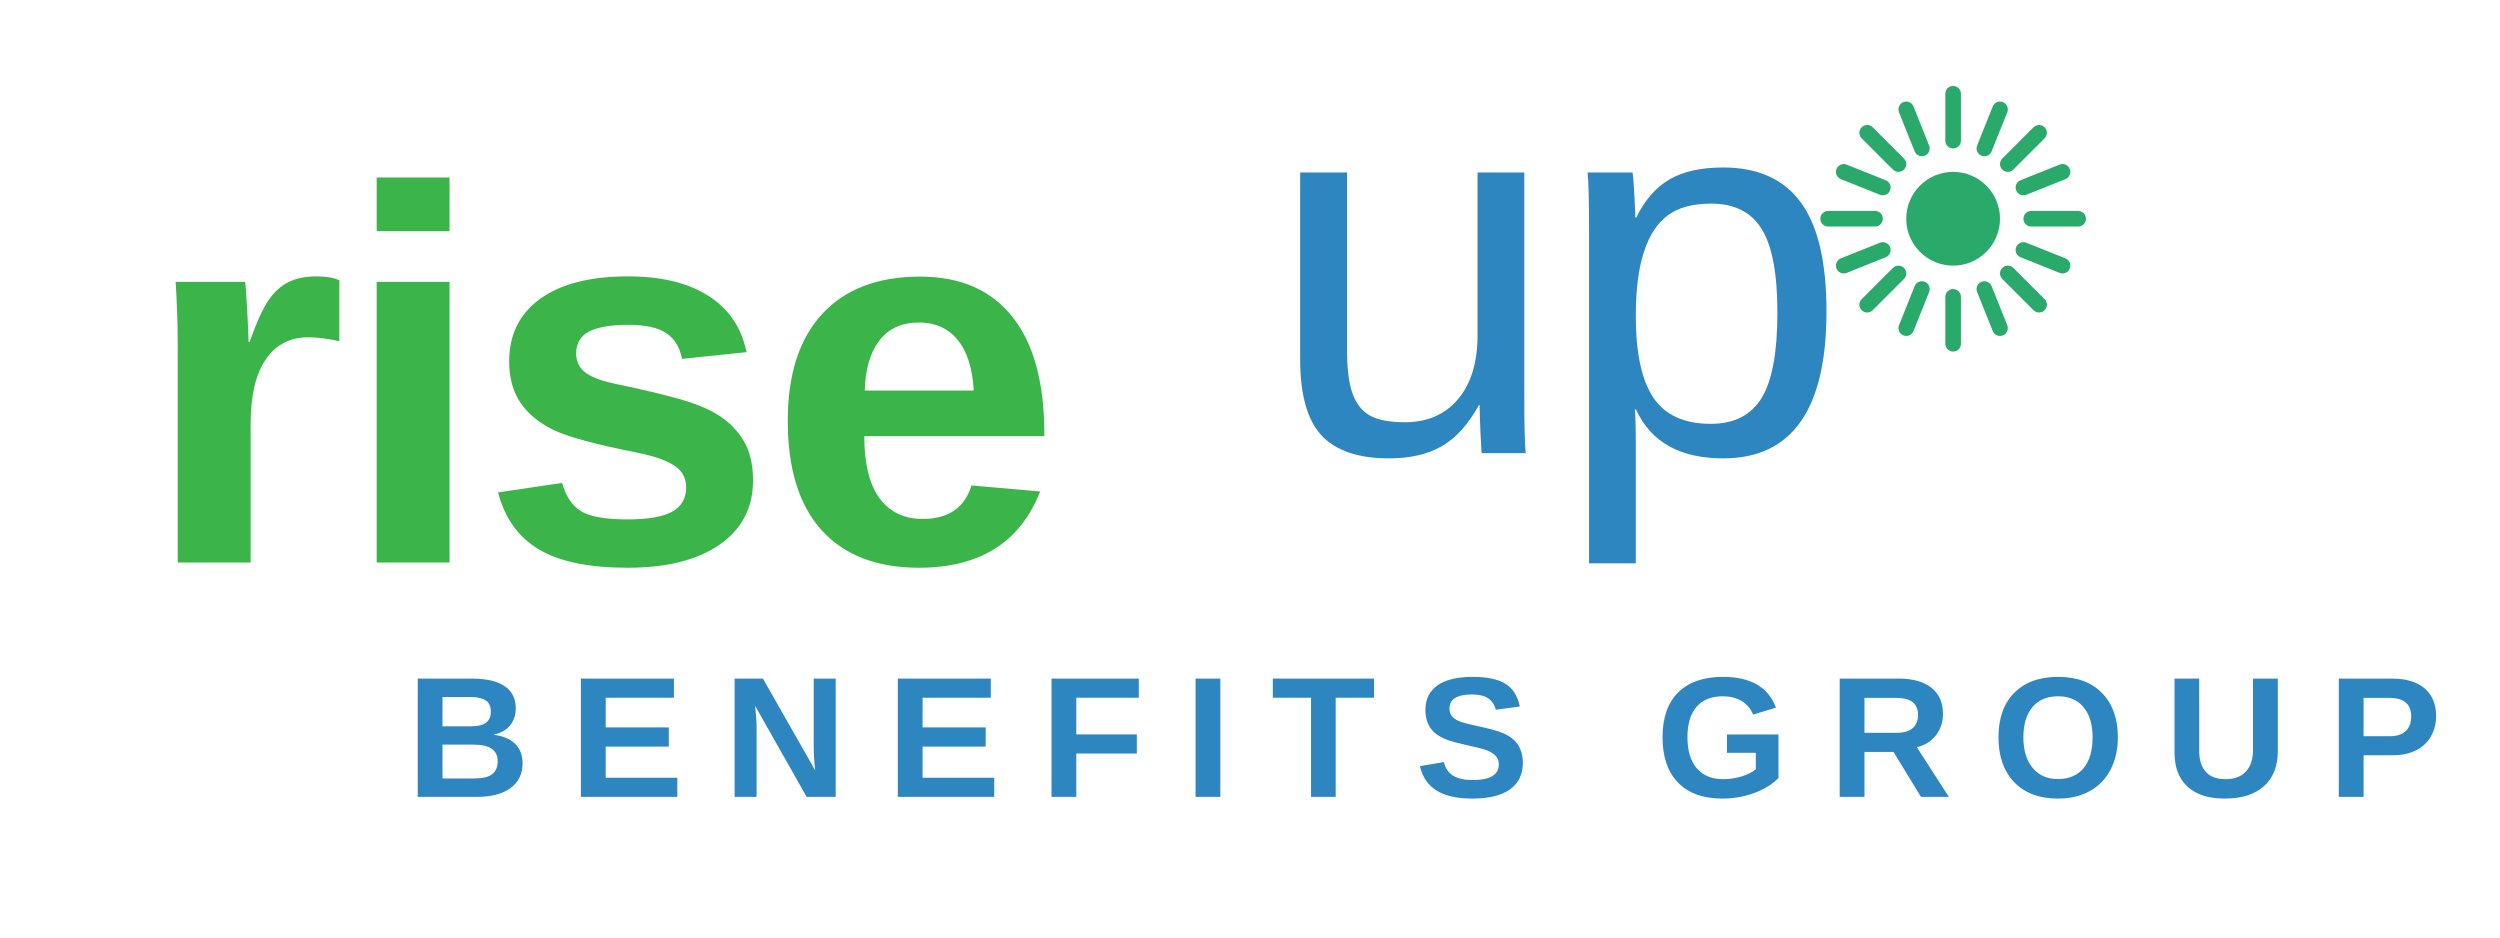
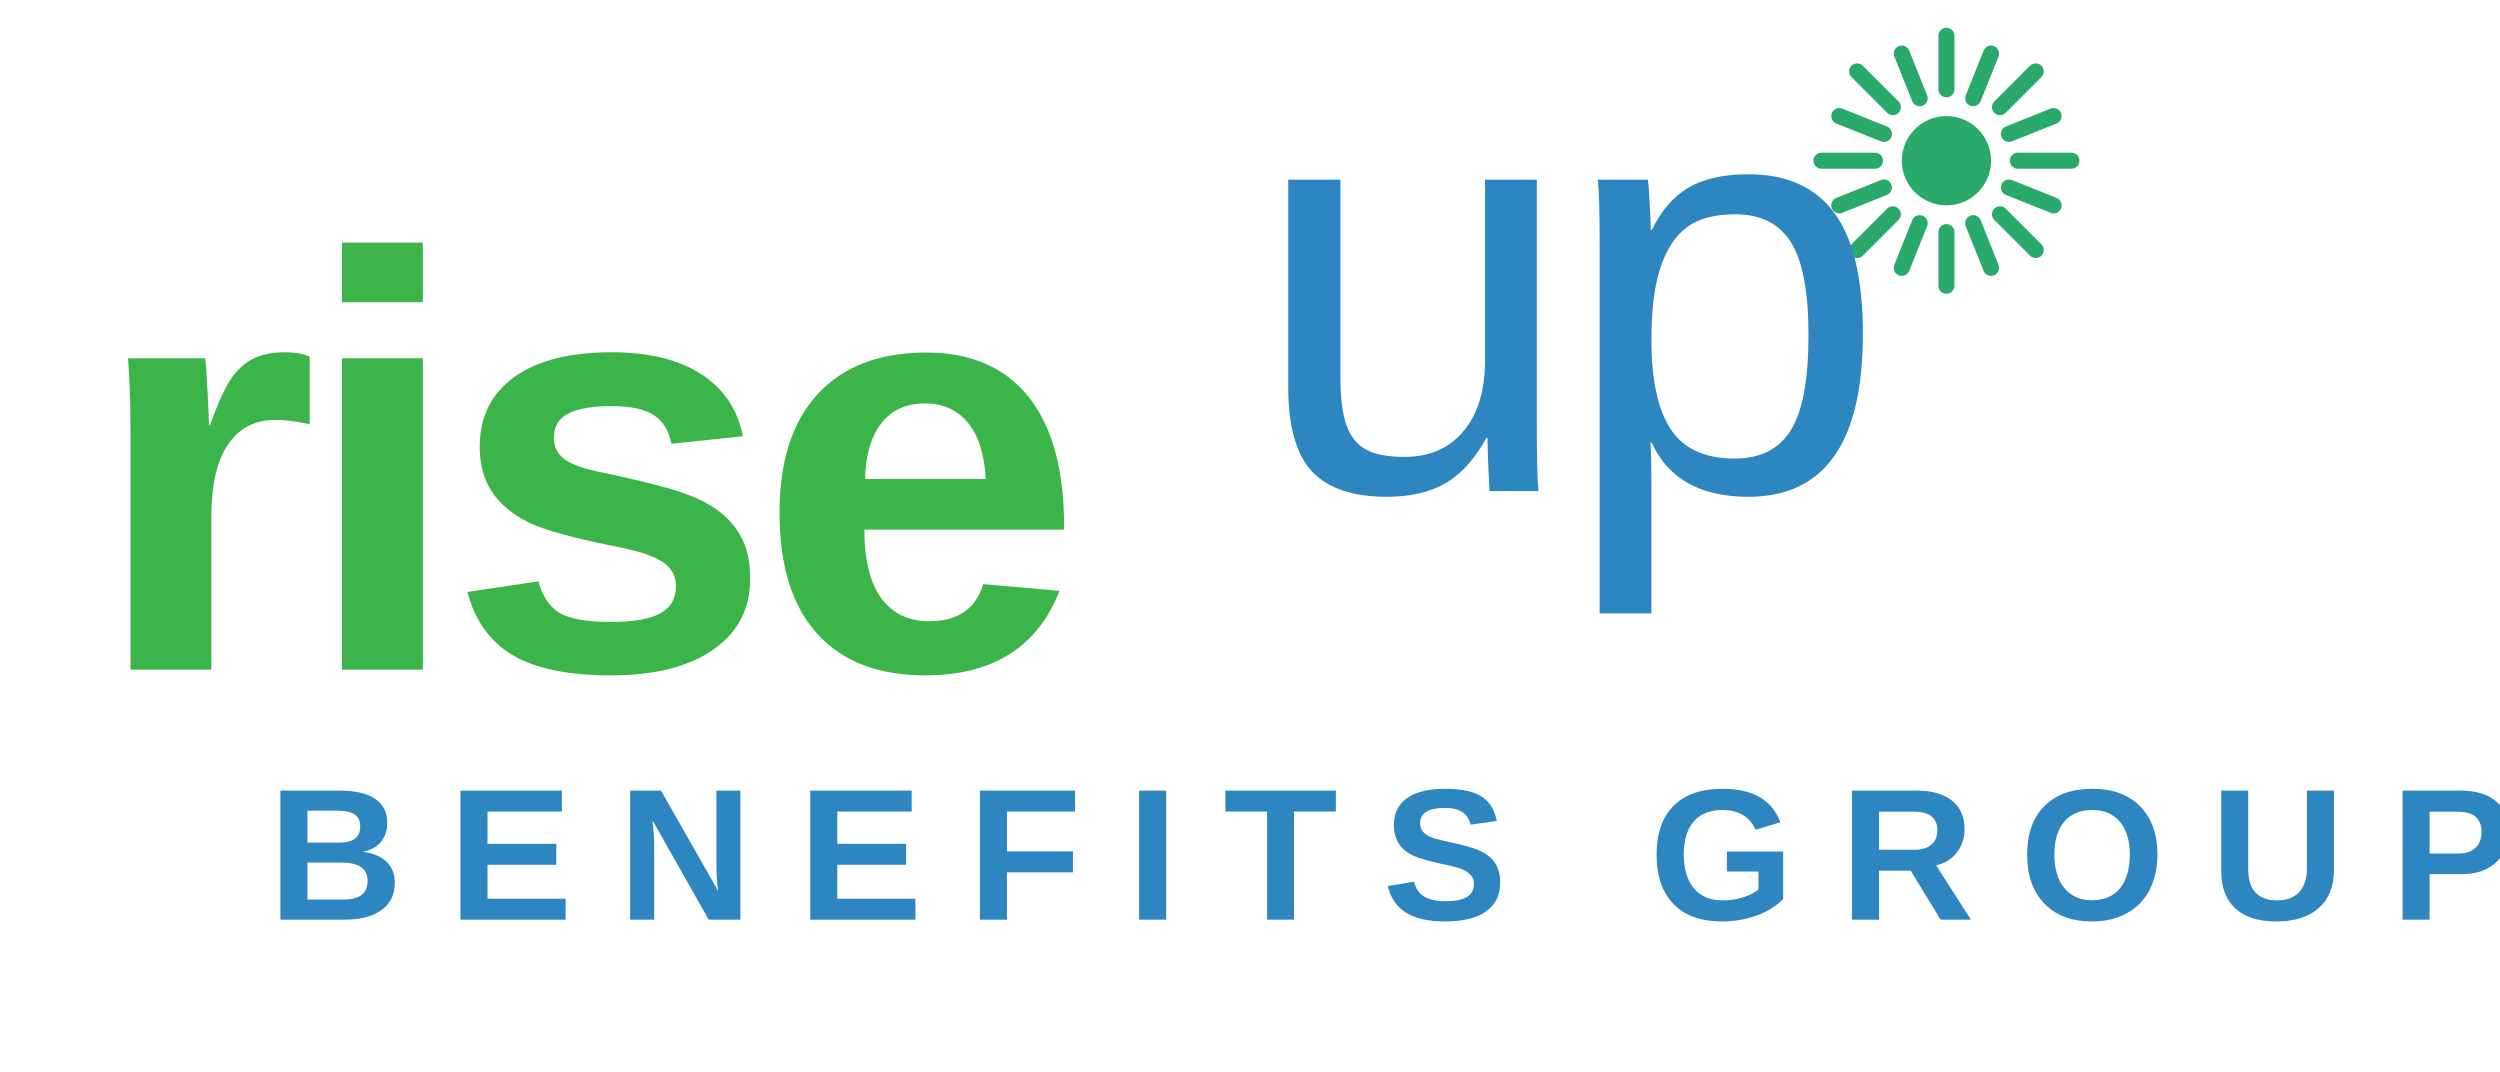
- <svg xmlns="http://www.w3.org/2000/svg" viewBox="0 0 320 120" width="320" height="120">
-   <g transform="translate(250, 28)">
-     <circle cx="0" cy="0" r="6" fill="#2AAA6A" />
-     <g stroke="#2AAA6A" stroke-width="2" stroke-linecap="round">
-       <line x1="0" y1="-10" x2="0" y2="-16" />
-       <line x1="7" y1="-7" x2="11" y2="-11" />
-       <line x1="10" y1="0" x2="16" y2="0" />
-       <line x1="7" y1="7" x2="11" y2="11" />
-       <line x1="-7" y1="-7" x2="-11" y2="-11" />
-       <line x1="-10" y1="0" x2="-16" y2="0" />
-       <line x1="0" y1="10" x2="0" y2="16" />
-       <line x1="-7" y1="7" x2="-11" y2="11" />
-       <line x1="4" y1="-9" x2="6" y2="-14" />
-       <line x1="9" y1="-4" x2="14" y2="-6" />
-       <line x1="9" y1="4" x2="14" y2="6" />
-       <line x1="4" y1="9" x2="6" y2="14" />
-       <line x1="-4" y1="-9" x2="-6" y2="-14" />
-       <line x1="-9" y1="-4" x2="-14" y2="-6" />
-       <line x1="-9" y1="4" x2="-14" y2="6" />
-       <line x1="-4" y1="9" x2="-6" y2="14" />
+ <svg xmlns="http://www.w3.org/2000/svg" viewBox="0 0 280 120" width="280" height="120">
+   <g transform="translate(218, 18)">
+     <circle cx="0" cy="0" r="5" fill="#2AAA6A" />
+     <g stroke="#2AAA6A" stroke-width="1.8" stroke-linecap="round">
+       <line x1="0" y1="-8" x2="0" y2="-14" />
+       <line x1="6" y1="-6" x2="10" y2="-10" />
+       <line x1="8" y1="0" x2="14" y2="0" />
+       <line x1="6" y1="6" x2="10" y2="10" />
+       <line x1="-6" y1="-6" x2="-10" y2="-10" />
+       <line x1="-8" y1="0" x2="-14" y2="0" />
+       <line x1="0" y1="8" x2="0" y2="14" />
+       <line x1="-6" y1="6" x2="-10" y2="10" />
+       <line x1="3" y1="-7" x2="5" y2="-12" />
+       <line x1="7" y1="-3" x2="12" y2="-5" />
+       <line x1="7" y1="3" x2="12" y2="5" />
+       <line x1="3" y1="7" x2="5" y2="12" />
+       <line x1="-3" y1="-7" x2="-5" y2="-12" />
+       <line x1="-7" y1="-3" x2="-12" y2="-5" />
+       <line x1="-7" y1="3" x2="-12" y2="5" />
+       <line x1="-3" y1="7" x2="-5" y2="12" />
    </g>
  </g>
-   <text x="18" y="72" font-family="'Nunito', 'Segoe UI', Arial, sans-serif" font-size="68" font-weight="800" fill="#3BB54A" letter-spacing="-1">rise</text>
-   <text x="162" y="58" font-family="'Nunito', 'Segoe UI', Arial, sans-serif" font-size="68" font-weight="400" fill="#2E86C1" letter-spacing="-1">up</text>
-   <text x="52" y="102" font-family="'Nunito', 'Segoe UI', Arial, sans-serif" font-size="22" font-weight="700" fill="#2E86C1" letter-spacing="5">BENEFITS GROUP</text>
+   <text x="10" y="75" font-family="Arial, Helvetica, sans-serif" font-size="66" font-weight="900" fill="#3BB54A" letter-spacing="-2">rise</text>
+   <text x="140" y="55" font-family="Arial, Helvetica, sans-serif" font-size="66" font-weight="400" fill="#2E86C1" letter-spacing="-2">up</text>
+   <text x="30" y="103" font-family="Arial, Helvetica, sans-serif" font-size="21" font-weight="700" fill="#2E86C1" letter-spacing="5">BENEFITS GROUP</text>
</svg>
